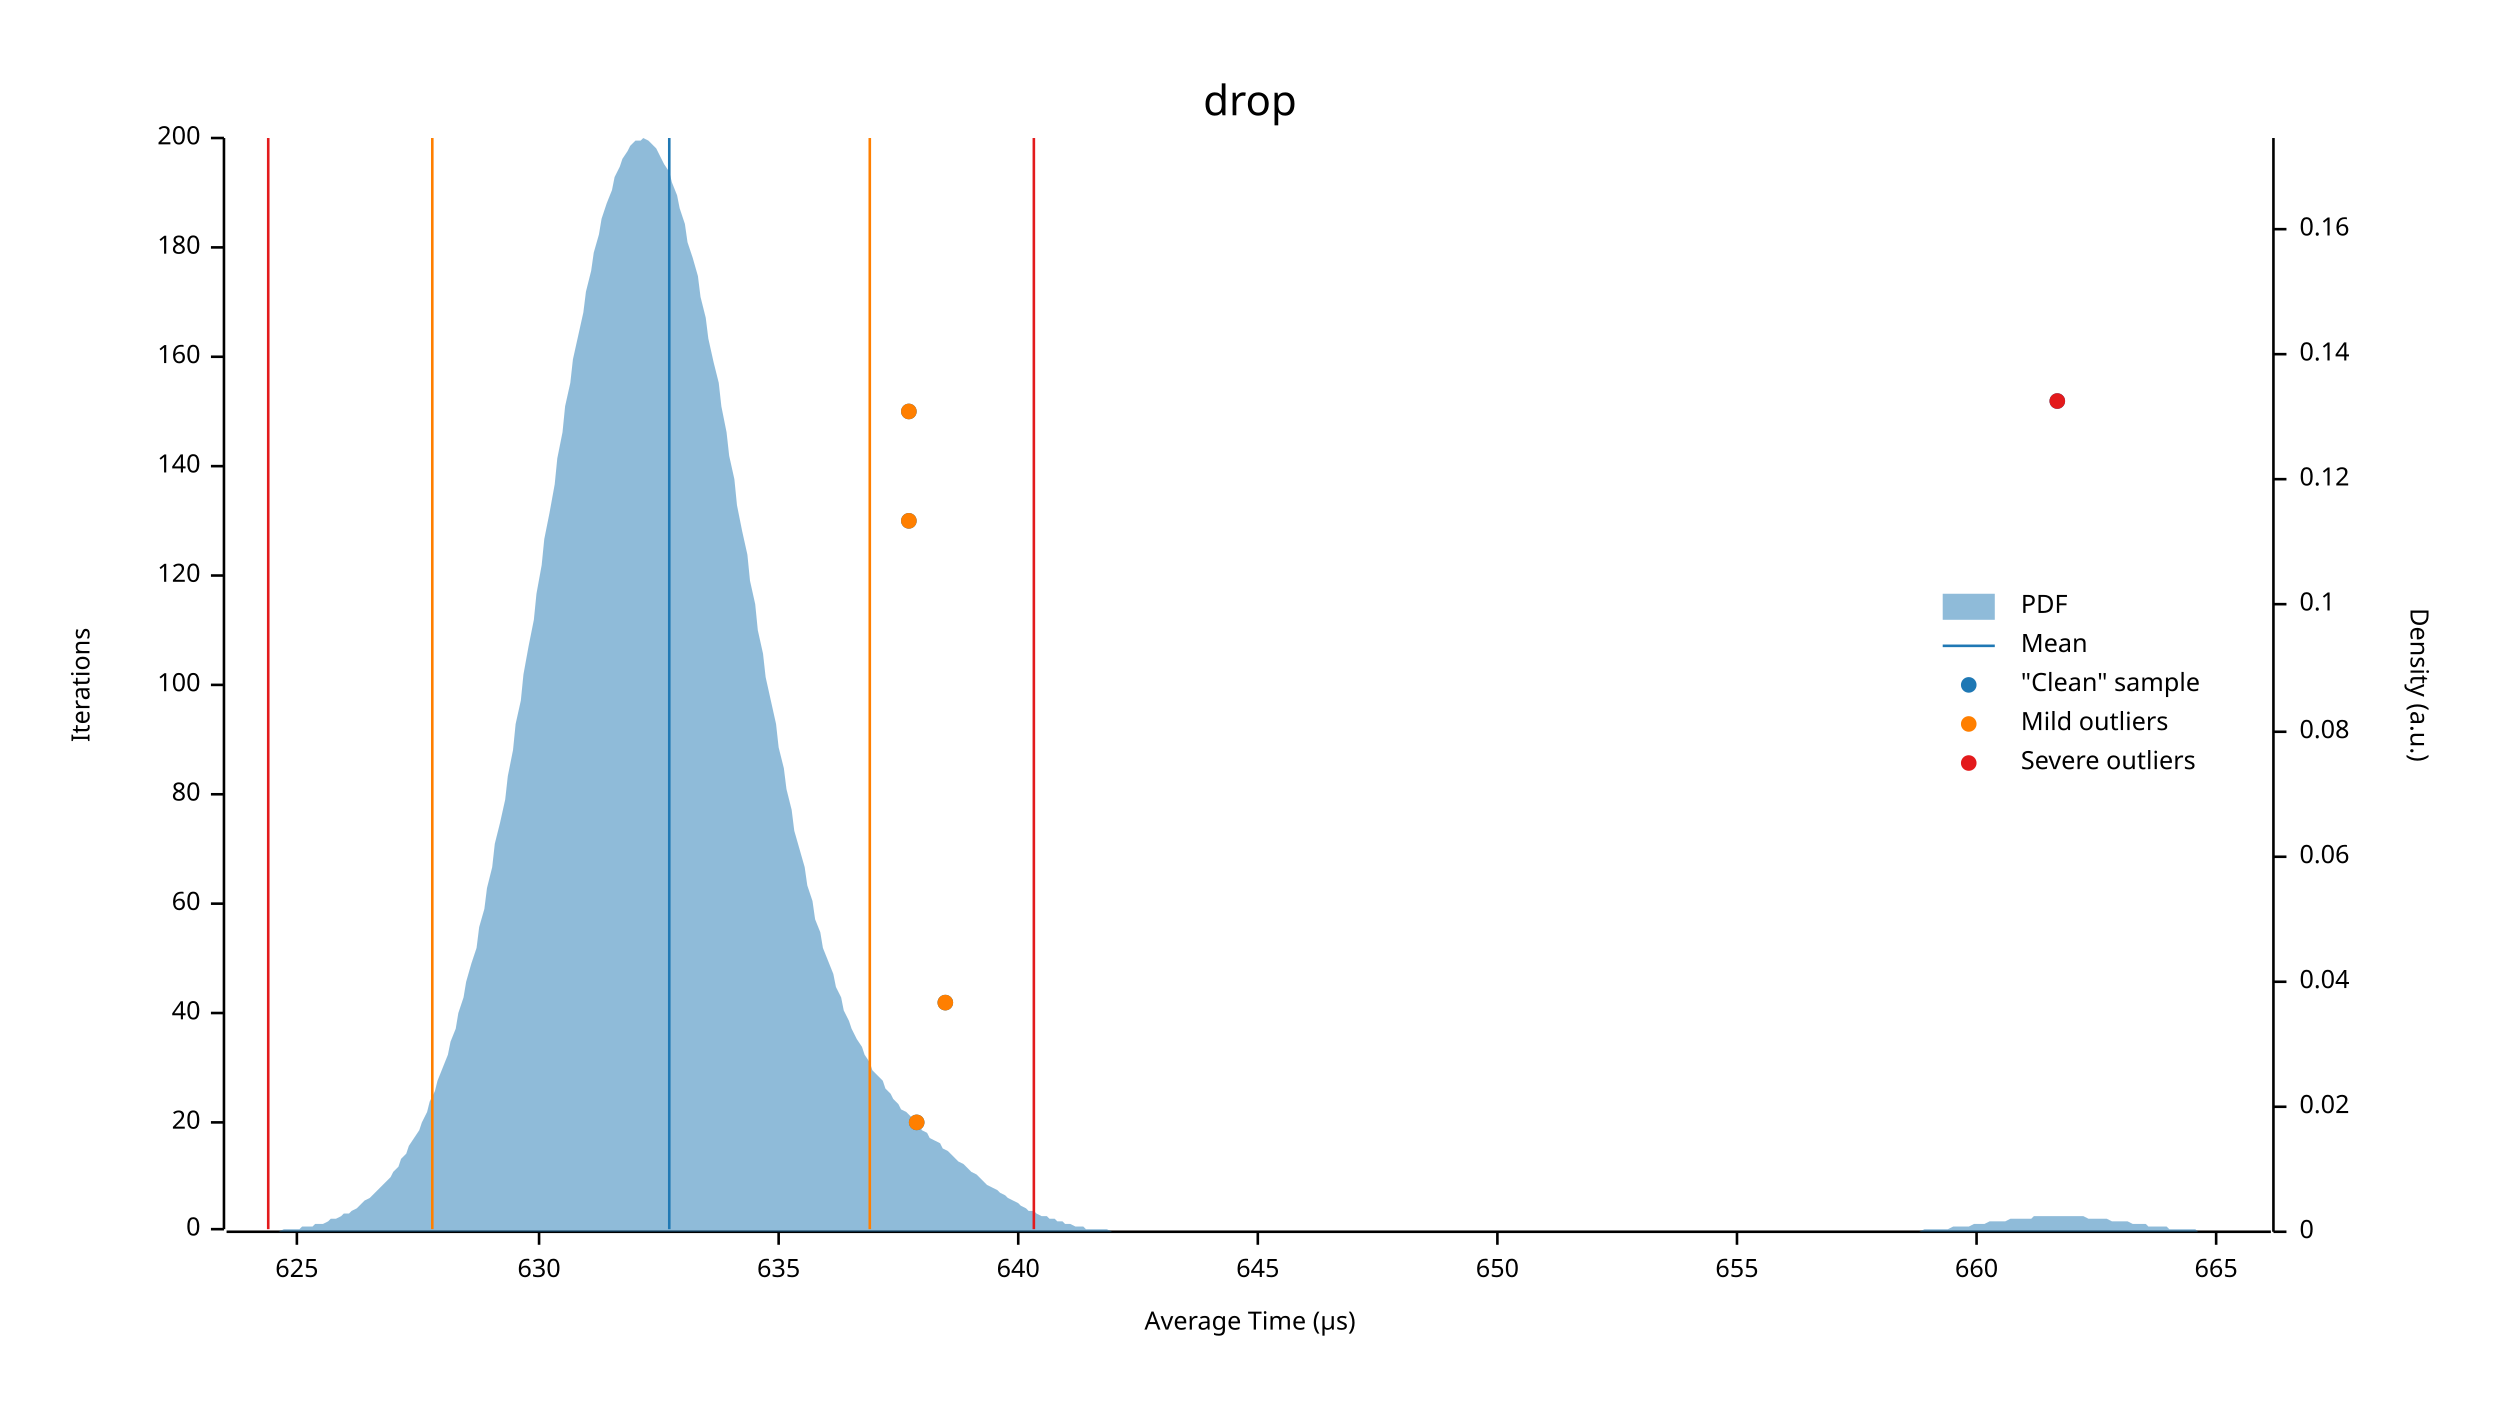
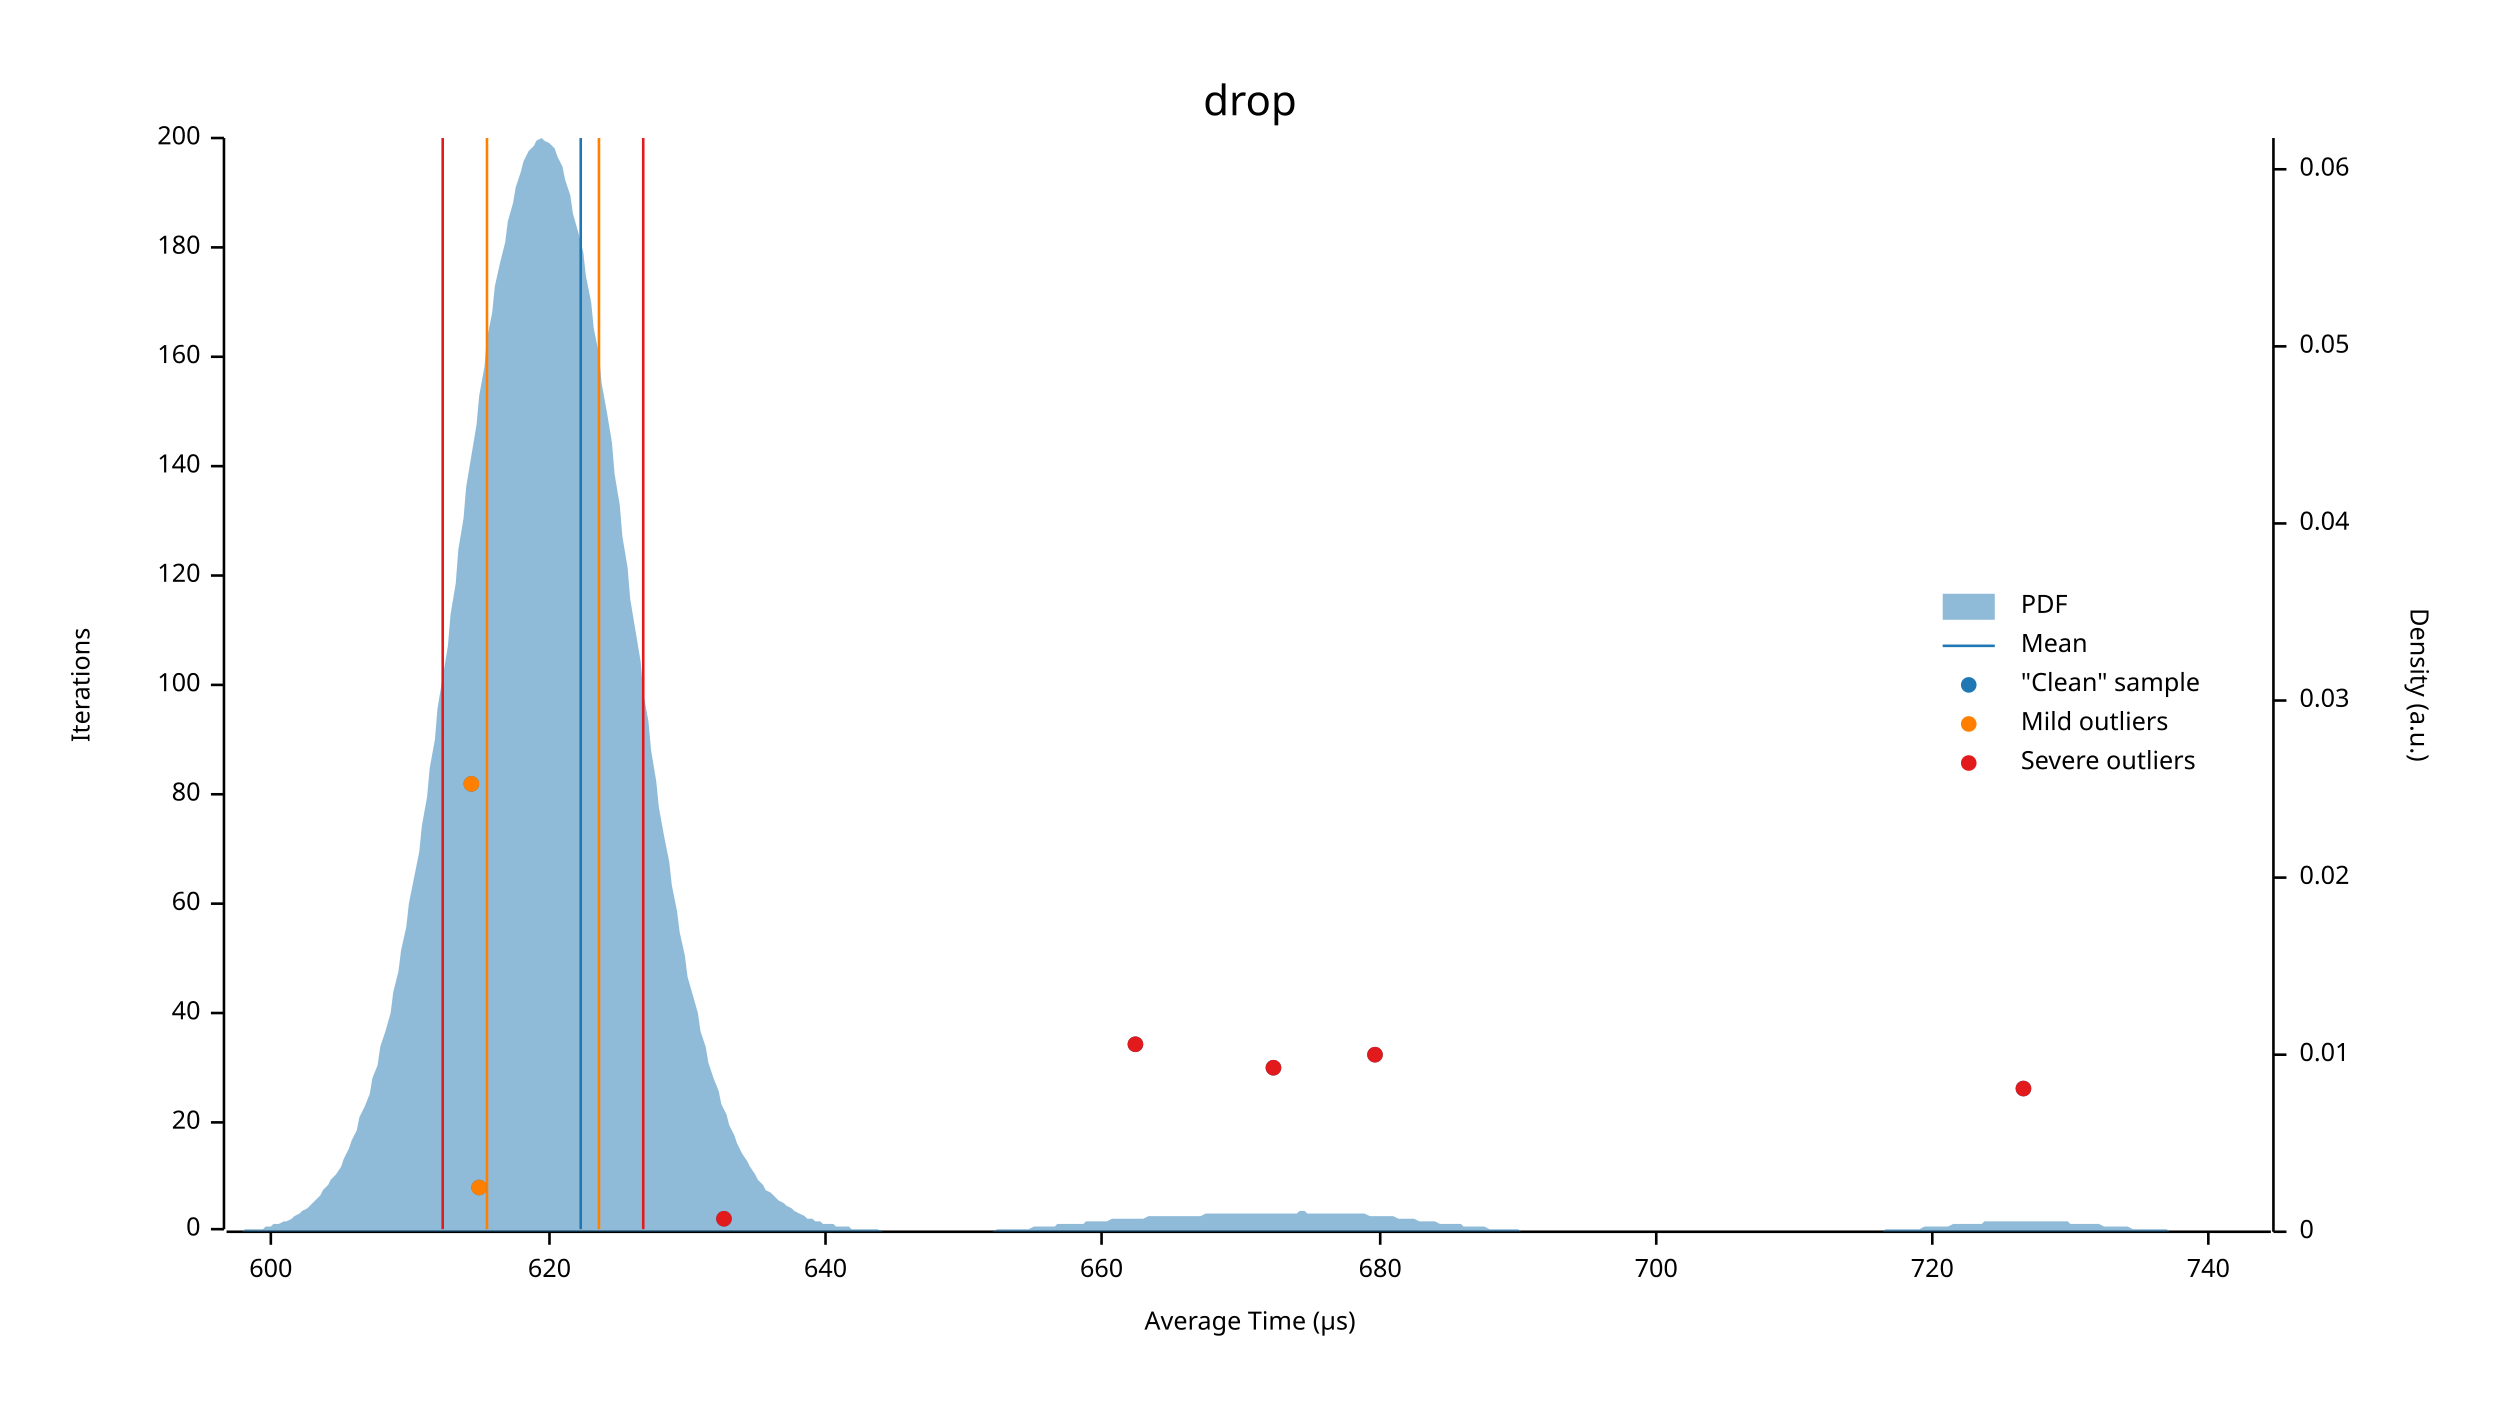
<svg xmlns="http://www.w3.org/2000/svg" width="960" height="540" viewBox="0 0 960 540">
  <text x="480" y="32" dy="0.76em" text-anchor="middle" font-family="sans-serif" font-size="16.129" opacity="1" fill="#000000">
drop
</text>
  <text x="27" y="263" dy="0.76em" text-anchor="middle" font-family="sans-serif" font-size="9.677" opacity="1" fill="#000000" transform="rotate(270, 27, 263)">
Iterations
</text>
  <text x="480" y="513" dy="-0.5ex" text-anchor="middle" font-family="sans-serif" font-size="9.677" opacity="1" fill="#000000">
Average Time (µs)
</text>
  <polyline fill="none" opacity="1" stroke="#000000" stroke-width="1" points="86,53 86,472 " />
  <text x="77" y="472" dy="0.5ex" text-anchor="end" font-family="sans-serif" font-size="9.677" opacity="1" fill="#000000">
0
</text>
  <polyline fill="none" opacity="1" stroke="#000000" stroke-width="1" points="81,472 86,472 " />
  <text x="77" y="431" dy="0.5ex" text-anchor="end" font-family="sans-serif" font-size="9.677" opacity="1" fill="#000000">
20
</text>
  <polyline fill="none" opacity="1" stroke="#000000" stroke-width="1" points="81,431 86,431 " />
  <text x="77" y="389" dy="0.5ex" text-anchor="end" font-family="sans-serif" font-size="9.677" opacity="1" fill="#000000">
40
</text>
  <polyline fill="none" opacity="1" stroke="#000000" stroke-width="1" points="81,389 86,389 " />
  <text x="77" y="347" dy="0.5ex" text-anchor="end" font-family="sans-serif" font-size="9.677" opacity="1" fill="#000000">
60
</text>
  <polyline fill="none" opacity="1" stroke="#000000" stroke-width="1" points="81,347 86,347 " />
  <text x="77" y="305" dy="0.5ex" text-anchor="end" font-family="sans-serif" font-size="9.677" opacity="1" fill="#000000">
80
</text>
  <polyline fill="none" opacity="1" stroke="#000000" stroke-width="1" points="81,305 86,305 " />
  <text x="77" y="263" dy="0.5ex" text-anchor="end" font-family="sans-serif" font-size="9.677" opacity="1" fill="#000000">
100
</text>
  <polyline fill="none" opacity="1" stroke="#000000" stroke-width="1" points="81,263 86,263 " />
  <text x="77" y="221" dy="0.5ex" text-anchor="end" font-family="sans-serif" font-size="9.677" opacity="1" fill="#000000">
120
</text>
  <polyline fill="none" opacity="1" stroke="#000000" stroke-width="1" points="81,221 86,221 " />
  <text x="77" y="179" dy="0.5ex" text-anchor="end" font-family="sans-serif" font-size="9.677" opacity="1" fill="#000000">
140
</text>
  <polyline fill="none" opacity="1" stroke="#000000" stroke-width="1" points="81,179 86,179 " />
  <text x="77" y="137" dy="0.5ex" text-anchor="end" font-family="sans-serif" font-size="9.677" opacity="1" fill="#000000">
160
</text>
  <polyline fill="none" opacity="1" stroke="#000000" stroke-width="1" points="81,137 86,137 " />
  <text x="77" y="95" dy="0.5ex" text-anchor="end" font-family="sans-serif" font-size="9.677" opacity="1" fill="#000000">
180
</text>
  <polyline fill="none" opacity="1" stroke="#000000" stroke-width="1" points="81,95 86,95 " />
  <text x="77" y="53" dy="0.5ex" text-anchor="end" font-family="sans-serif" font-size="9.677" opacity="1" fill="#000000">
200
</text>
  <polyline fill="none" opacity="1" stroke="#000000" stroke-width="1" points="81,53 86,53 " />
  <polyline fill="none" opacity="1" stroke="#000000" stroke-width="1" points="87,473 872,473 " />
-   <text x="114" y="483" dy="0.76em" text-anchor="middle" font-family="sans-serif" font-size="9.677" opacity="1" fill="#000000">
- 625
+   <text x="104" y="483" dy="0.76em" text-anchor="middle" font-family="sans-serif" font-size="9.677" opacity="1" fill="#000000">
+ 600
</text>
-   <polyline fill="none" opacity="1" stroke="#000000" stroke-width="1" points="114,473 114,478 " />
-   <text x="207" y="483" dy="0.76em" text-anchor="middle" font-family="sans-serif" font-size="9.677" opacity="1" fill="#000000">
- 630
+   <polyline fill="none" opacity="1" stroke="#000000" stroke-width="1" points="104,473 104,478 " />
+   <text x="211" y="483" dy="0.76em" text-anchor="middle" font-family="sans-serif" font-size="9.677" opacity="1" fill="#000000">
+ 620
</text>
-   <polyline fill="none" opacity="1" stroke="#000000" stroke-width="1" points="207,473 207,478 " />
-   <text x="299" y="483" dy="0.76em" text-anchor="middle" font-family="sans-serif" font-size="9.677" opacity="1" fill="#000000">
- 635
- </text>
-   <polyline fill="none" opacity="1" stroke="#000000" stroke-width="1" points="299,473 299,478 " />
-   <text x="391" y="483" dy="0.76em" text-anchor="middle" font-family="sans-serif" font-size="9.677" opacity="1" fill="#000000">
+   <polyline fill="none" opacity="1" stroke="#000000" stroke-width="1" points="211,473 211,478 " />
+   <text x="317" y="483" dy="0.76em" text-anchor="middle" font-family="sans-serif" font-size="9.677" opacity="1" fill="#000000">
640
</text>
-   <polyline fill="none" opacity="1" stroke="#000000" stroke-width="1" points="391,473 391,478 " />
-   <text x="483" y="483" dy="0.76em" text-anchor="middle" font-family="sans-serif" font-size="9.677" opacity="1" fill="#000000">
- 645
- </text>
-   <polyline fill="none" opacity="1" stroke="#000000" stroke-width="1" points="483,473 483,478 " />
-   <text x="575" y="483" dy="0.76em" text-anchor="middle" font-family="sans-serif" font-size="9.677" opacity="1" fill="#000000">
- 650
- </text>
-   <polyline fill="none" opacity="1" stroke="#000000" stroke-width="1" points="575,473 575,478 " />
-   <text x="667" y="483" dy="0.76em" text-anchor="middle" font-family="sans-serif" font-size="9.677" opacity="1" fill="#000000">
- 655
- </text>
-   <polyline fill="none" opacity="1" stroke="#000000" stroke-width="1" points="667,473 667,478 " />
-   <text x="759" y="483" dy="0.76em" text-anchor="middle" font-family="sans-serif" font-size="9.677" opacity="1" fill="#000000">
+   <polyline fill="none" opacity="1" stroke="#000000" stroke-width="1" points="317,473 317,478 " />
+   <text x="423" y="483" dy="0.76em" text-anchor="middle" font-family="sans-serif" font-size="9.677" opacity="1" fill="#000000">
660
</text>
-   <polyline fill="none" opacity="1" stroke="#000000" stroke-width="1" points="759,473 759,478 " />
-   <text x="851" y="483" dy="0.76em" text-anchor="middle" font-family="sans-serif" font-size="9.677" opacity="1" fill="#000000">
- 665
+   <polyline fill="none" opacity="1" stroke="#000000" stroke-width="1" points="423,473 423,478 " />
+   <text x="530" y="483" dy="0.76em" text-anchor="middle" font-family="sans-serif" font-size="9.677" opacity="1" fill="#000000">
+ 680
</text>
-   <polyline fill="none" opacity="1" stroke="#000000" stroke-width="1" points="851,473 851,478 " />
+   <polyline fill="none" opacity="1" stroke="#000000" stroke-width="1" points="530,473 530,478 " />
+   <text x="636" y="483" dy="0.76em" text-anchor="middle" font-family="sans-serif" font-size="9.677" opacity="1" fill="#000000">
+ 700
+ </text>
+   <polyline fill="none" opacity="1" stroke="#000000" stroke-width="1" points="636,473 636,478 " />
+   <text x="742" y="483" dy="0.76em" text-anchor="middle" font-family="sans-serif" font-size="9.677" opacity="1" fill="#000000">
+ 720
+ </text>
+   <polyline fill="none" opacity="1" stroke="#000000" stroke-width="1" points="742,473 742,478 " />
+   <text x="848" y="483" dy="0.76em" text-anchor="middle" font-family="sans-serif" font-size="9.677" opacity="1" fill="#000000">
+ 740
+ </text>
+   <polyline fill="none" opacity="1" stroke="#000000" stroke-width="1" points="848,473 848,478 " />
  <text x="933" y="263" dy="0.76em" text-anchor="middle" font-family="sans-serif" font-size="9.677" opacity="1" fill="#000000" transform="rotate(90, 933, 263)">
Density (a.u.)
</text>
  <polyline fill="none" opacity="1" stroke="#000000" stroke-width="1" points="873,53 873,473 " />
  <text x="883" y="473" dy="0.5ex" text-anchor="start" font-family="sans-serif" font-size="9.677" opacity="1" fill="#000000">
0
</text>
  <polyline fill="none" opacity="1" stroke="#000000" stroke-width="1" points="873,473 878,473 " />
-   <text x="883" y="425" dy="0.5ex" text-anchor="start" font-family="sans-serif" font-size="9.677" opacity="1" fill="#000000">
+   <text x="883" y="405" dy="0.5ex" text-anchor="start" font-family="sans-serif" font-size="9.677" opacity="1" fill="#000000">
+ 0.01
+ </text>
+   <polyline fill="none" opacity="1" stroke="#000000" stroke-width="1" points="873,405 878,405 " />
+   <text x="883" y="337" dy="0.5ex" text-anchor="start" font-family="sans-serif" font-size="9.677" opacity="1" fill="#000000">
0.02
</text>
-   <polyline fill="none" opacity="1" stroke="#000000" stroke-width="1" points="873,425 878,425 " />
-   <text x="883" y="377" dy="0.5ex" text-anchor="start" font-family="sans-serif" font-size="9.677" opacity="1" fill="#000000">
+   <polyline fill="none" opacity="1" stroke="#000000" stroke-width="1" points="873,337 878,337 " />
+   <text x="883" y="269" dy="0.5ex" text-anchor="start" font-family="sans-serif" font-size="9.677" opacity="1" fill="#000000">
+ 0.03
+ </text>
+   <polyline fill="none" opacity="1" stroke="#000000" stroke-width="1" points="873,269 878,269 " />
+   <text x="883" y="201" dy="0.5ex" text-anchor="start" font-family="sans-serif" font-size="9.677" opacity="1" fill="#000000">
0.04
</text>
-   <polyline fill="none" opacity="1" stroke="#000000" stroke-width="1" points="873,377 878,377 " />
-   <text x="883" y="329" dy="0.5ex" text-anchor="start" font-family="sans-serif" font-size="9.677" opacity="1" fill="#000000">
+   <polyline fill="none" opacity="1" stroke="#000000" stroke-width="1" points="873,201 878,201 " />
+   <text x="883" y="133" dy="0.5ex" text-anchor="start" font-family="sans-serif" font-size="9.677" opacity="1" fill="#000000">
+ 0.05
+ </text>
+   <polyline fill="none" opacity="1" stroke="#000000" stroke-width="1" points="873,133 878,133 " />
+   <text x="883" y="65" dy="0.5ex" text-anchor="start" font-family="sans-serif" font-size="9.677" opacity="1" fill="#000000">
0.06
</text>
-   <polyline fill="none" opacity="1" stroke="#000000" stroke-width="1" points="873,329 878,329 " />
-   <text x="883" y="281" dy="0.5ex" text-anchor="start" font-family="sans-serif" font-size="9.677" opacity="1" fill="#000000">
- 0.08
- </text>
-   <polyline fill="none" opacity="1" stroke="#000000" stroke-width="1" points="873,281 878,281 " />
-   <text x="883" y="232" dy="0.5ex" text-anchor="start" font-family="sans-serif" font-size="9.677" opacity="1" fill="#000000">
- 0.1
- </text>
-   <polyline fill="none" opacity="1" stroke="#000000" stroke-width="1" points="873,232 878,232 " />
-   <text x="883" y="184" dy="0.5ex" text-anchor="start" font-family="sans-serif" font-size="9.677" opacity="1" fill="#000000">
- 0.12
- </text>
-   <polyline fill="none" opacity="1" stroke="#000000" stroke-width="1" points="873,184 878,184 " />
-   <text x="883" y="136" dy="0.5ex" text-anchor="start" font-family="sans-serif" font-size="9.677" opacity="1" fill="#000000">
- 0.14
- </text>
-   <polyline fill="none" opacity="1" stroke="#000000" stroke-width="1" points="873,136 878,136 " />
-   <text x="883" y="88" dy="0.5ex" text-anchor="start" font-family="sans-serif" font-size="9.677" opacity="1" fill="#000000">
- 0.16
- </text>
-   <polyline fill="none" opacity="1" stroke="#000000" stroke-width="1" points="873,88 878,88 " />
-   <polygon opacity="0.5" fill="#1F78B4" points="87,473 88,473 90,473 91,473 93,473 94,473 96,473 98,473 99,473 101,473 102,473 104,473 105,473 107,473 109,472 110,472 112,472 113,472 115,472 116,471 118,471 120,471 121,470 123,470 124,470 126,469 127,468 129,468 131,467 132,466 134,466 135,465 137,464 138,463 140,461 142,460 143,459 145,457 146,456 148,454 150,452 151,450 153,448 154,445 156,443 157,440 159,437 161,434 162,431 164,427 165,423 167,419 168,415 170,410 172,405 173,400 175,395 176,389 178,383 179,377 181,370 183,364 184,356 186,349 187,341 189,333 190,324 192,316 194,307 195,298 197,288 198,278 200,269 201,259 203,248 205,238 206,228 208,217 209,207 211,197 213,186 214,176 216,166 217,156 219,147 220,138 222,129 224,120 225,112 227,104 228,97 230,90 231,84 233,78 235,73 236,68 238,64 239,61 241,58 242,56 244,54 246,54 247,53 249,54 250,55 252,57 253,59 255,63 257,66 258,70 260,75 261,80 263,86 264,93 266,99 268,106 269,114 271,122 272,130 274,139 276,147 277,156 279,166 280,175 282,184 283,194 285,204 287,213 288,223 290,232 291,242 293,251 294,260 296,269 298,278 299,287 301,295 302,303 304,311 305,319 307,326 309,333 310,340 312,346 313,353 315,358 316,364 318,369 320,374 321,379 323,383 324,388 326,392 327,395 329,399 331,402 332,405 334,408 335,411 337,413 339,415 340,418 342,420 343,422 345,424 346,426 348,427 350,429 351,431 353,432 354,434 356,435 357,437 359,438 361,439 362,441 364,442 365,443 367,445 368,446 370,447 372,449 373,450 375,451 376,452 378,454 379,455 381,456 383,457 384,458 386,459 387,460 389,461 391,462 392,463 394,464 395,465 397,465 398,466 400,467 402,467 403,468 405,468 406,469 408,469 409,470 411,470 413,471 414,471 416,471 417,472 419,472 420,472 422,472 424,472 425,472 427,473 428,473 430,473 431,473 433,473 435,473 436,473 438,473 439,473 441,473 442,473 444,473 446,473 447,473 449,473 450,473 452,473 454,473 455,473 457,473 458,473 460,473 461,473 463,473 465,473 466,473 468,473 469,473 471,473 472,473 474,473 476,473 477,473 479,473 480,473 482,473 483,473 485,473 487,473 488,473 490,473 491,473 493,473 494,473 496,473 498,473 499,473 501,473 502,473 504,473 505,473 507,473 509,473 510,473 512,473 513,473 515,473 517,473 518,473 520,473 521,473 523,473 524,473 526,473 528,473 529,473 531,473 532,473 534,473 535,473 537,473 539,473 540,473 542,473 543,473 545,473 546,473 548,473 550,473 551,473 553,473 554,473 556,473 557,473 559,473 561,473 562,473 564,473 565,473 567,473 568,473 570,473 572,473 573,473 575,473 576,473 578,473 580,473 581,473 583,473 584,473 586,473 587,473 589,473 591,473 592,473 594,473 595,473 597,473 598,473 600,473 602,473 603,473 605,473 606,473 608,473 609,473 611,473 613,473 614,473 616,473 617,473 619,473 620,473 622,473 624,473 625,473 627,473 628,473 630,473 632,473 633,473 635,473 636,473 638,473 639,473 641,473 643,473 644,473 646,473 647,473 649,473 650,473 652,473 654,473 655,473 657,473 658,473 660,473 661,473 663,473 665,473 666,473 668,473 669,473 671,473 672,473 674,473 676,473 677,473 679,473 680,473 682,473 683,473 685,473 687,473 688,473 690,473 691,473 693,473 695,473 696,473 698,473 699,473 701,473 702,473 704,473 706,473 707,473 709,473 710,473 712,473 713,473 715,473 717,473 718,473 720,473 721,473 723,473 724,473 726,473 728,473 729,473 731,473 732,473 734,473 735,473 737,473 739,472 740,472 742,472 743,472 745,472 746,472 748,472 750,471 751,471 753,471 754,471 756,471 758,470 759,470 761,470 762,470 764,469 765,469 767,469 769,469 770,469 772,468 773,468 775,468 776,468 778,468 780,468 781,467 783,467 784,467 786,467 787,467 789,467 791,467 792,467 794,467 795,467 797,467 798,467 800,467 802,468 803,468 805,468 806,468 808,468 809,468 811,469 813,469 814,469 816,469 817,469 819,470 821,470 822,470 824,470 825,471 827,471 828,471 830,471 832,471 833,472 835,472 836,472 838,472 839,472 841,472 843,472 844,473 846,473 847,473 849,473 850,473 852,473 854,473 855,473 857,473 858,473 860,473 861,473 863,473 865,473 866,473 868,473 869,473 871,473 873,473 873,473 87,473 " />
-   <polyline fill="none" opacity="1" stroke="#1F78B4" stroke-width="1" points="257,472 257,53 " />
-   <polyline fill="none" opacity="1" stroke="#FF7F00" stroke-width="1" points="166,472 166,53 " />
-   <polyline fill="none" opacity="1" stroke="#FF7F00" stroke-width="1" points="334,472 334,53 " />
-   <polyline fill="none" opacity="1" stroke="#E31A1C" stroke-width="1" points="103,472 103,53 " />
-   <polyline fill="none" opacity="1" stroke="#E31A1C" stroke-width="1" points="397,472 397,53 " />
-   <circle cx="352" cy="431" r="3" opacity="1" fill="#1F78B4" stroke="none" stroke-width="1" />
-   <circle cx="363" cy="385" r="3" opacity="1" fill="#1F78B4" stroke="none" stroke-width="1" />
-   <circle cx="349" cy="200" r="3" opacity="1" fill="#1F78B4" stroke="none" stroke-width="1" />
-   <circle cx="349" cy="158" r="3" opacity="1" fill="#1F78B4" stroke="none" stroke-width="1" />
-   <circle cx="790" cy="154" r="3" opacity="1" fill="#1F78B4" stroke="none" stroke-width="1" />
-   <circle cx="352" cy="431" r="3" opacity="1" fill="#FF7F00" stroke="none" stroke-width="1" />
-   <circle cx="363" cy="385" r="3" opacity="1" fill="#FF7F00" stroke="none" stroke-width="1" />
-   <circle cx="349" cy="200" r="3" opacity="1" fill="#FF7F00" stroke="none" stroke-width="1" />
-   <circle cx="349" cy="158" r="3" opacity="1" fill="#FF7F00" stroke="none" stroke-width="1" />
-   <circle cx="790" cy="154" r="3" opacity="1" fill="#E31A1C" stroke="none" stroke-width="1" />
+   <polyline fill="none" opacity="1" stroke="#000000" stroke-width="1" points="873,65 878,65 " />
+   <polygon opacity="0.5" fill="#1F78B4" points="87,473 88,473 90,473 91,473 93,473 94,472 96,472 98,472 99,472 101,472 102,471 104,471 105,470 107,470 109,469 110,469 112,468 113,467 115,466 116,465 118,464 120,462 121,461 123,459 124,457 126,455 127,453 129,451 131,448 132,445 134,441 135,438 137,434 138,429 140,425 142,420 143,414 145,409 146,402 148,396 150,389 151,381 153,373 154,365 156,356 157,347 159,337 161,327 162,317 164,306 165,295 167,284 168,272 170,260 172,248 173,236 175,224 176,211 178,199 179,187 181,175 183,163 184,152 186,141 187,130 189,120 190,110 192,101 194,93 195,85 197,78 198,72 200,66 201,62 203,58 205,56 206,54 208,53 209,54 211,55 213,57 214,60 216,64 217,69 219,75 220,82 222,89 224,97 225,106 227,116 228,126 230,136 231,147 233,158 235,170 236,182 238,194 239,206 241,218 242,230 244,242 246,254 247,266 249,277 250,288 252,300 253,310 255,321 257,331 258,340 260,350 261,358 263,367 264,375 266,382 268,389 269,396 271,402 272,408 274,414 276,419 277,424 279,428 280,432 282,436 283,439 285,443 287,446 288,448 290,451 291,453 293,455 294,457 296,458 298,460 299,461 301,462 302,463 304,464 305,465 307,466 309,467 310,468 312,468 313,469 315,469 316,470 318,470 320,470 321,471 323,471 324,471 326,471 327,472 329,472 331,472 332,472 334,472 335,472 337,472 339,473 340,473 342,473 343,473 345,473 346,473 348,473 350,473 351,473 353,473 354,473 356,473 357,473 359,473 361,473 362,473 364,473 365,473 367,473 368,473 370,473 372,473 373,473 375,473 376,473 378,473 379,473 381,473 383,472 384,472 386,472 387,472 389,472 391,472 392,472 394,472 395,472 397,471 398,471 400,471 402,471 403,471 405,471 406,470 408,470 409,470 411,470 413,470 414,470 416,470 417,469 419,469 420,469 422,469 424,469 425,469 427,468 428,468 430,468 431,468 433,468 435,468 436,468 438,468 439,468 441,467 442,467 444,467 446,467 447,467 449,467 450,467 452,467 454,467 455,467 457,467 458,467 460,467 461,467 463,466 465,466 466,466 468,466 469,466 471,466 472,466 474,466 476,466 477,466 479,466 480,466 482,466 483,466 485,466 487,466 488,466 490,466 491,466 493,466 494,466 496,466 498,466 499,465 501,465 502,466 504,466 505,466 507,466 509,466 510,466 512,466 513,466 515,466 517,466 518,466 520,466 521,466 523,466 524,466 526,467 528,467 529,467 531,467 532,467 534,467 535,467 537,468 539,468 540,468 542,468 543,468 545,469 546,469 548,469 550,469 551,469 553,470 554,470 556,470 557,470 559,470 561,470 562,471 564,471 565,471 567,471 568,471 570,471 572,472 573,472 575,472 576,472 578,472 580,472 581,472 583,472 584,473 586,473 587,473 589,473 591,473 592,473 594,473 595,473 597,473 598,473 600,473 602,473 603,473 605,473 606,473 608,473 609,473 611,473 613,473 614,473 616,473 617,473 619,473 620,473 622,473 624,473 625,473 627,473 628,473 630,473 632,473 633,473 635,473 636,473 638,473 639,473 641,473 643,473 644,473 646,473 647,473 649,473 650,473 652,473 654,473 655,473 657,473 658,473 660,473 661,473 663,473 665,473 666,473 668,473 669,473 671,473 672,473 674,473 676,473 677,473 679,473 680,473 682,473 683,473 685,473 687,473 688,473 690,473 691,473 693,473 695,473 696,473 698,473 699,473 701,473 702,473 704,473 706,473 707,473 709,473 710,473 712,473 713,473 715,473 717,473 718,473 720,473 721,473 723,473 724,472 726,472 728,472 729,472 731,472 732,472 734,472 735,472 737,472 739,471 740,471 742,471 743,471 745,471 746,471 748,471 750,470 751,470 753,470 754,470 756,470 758,470 759,470 761,470 762,469 764,469 765,469 767,469 769,469 770,469 772,469 773,469 775,469 776,469 778,469 780,469 781,469 783,469 784,469 786,469 787,469 789,469 791,469 792,469 794,469 795,470 797,470 798,470 800,470 802,470 803,470 805,470 806,470 808,471 809,471 811,471 813,471 814,471 816,471 817,471 819,472 821,472 822,472 824,472 825,472 827,472 828,472 830,472 832,472 833,473 835,473 836,473 838,473 839,473 841,473 843,473 844,473 846,473 847,473 849,473 850,473 852,473 854,473 855,473 857,473 858,473 860,473 861,473 863,473 865,473 866,473 868,473 869,473 871,473 873,473 873,473 87,473 " />
+   <polyline fill="none" opacity="1" stroke="#1F78B4" stroke-width="1" points="223,472 223,53 " />
+   <polyline fill="none" opacity="1" stroke="#FF7F00" stroke-width="1" points="187,472 187,53 " />
+   <polyline fill="none" opacity="1" stroke="#FF7F00" stroke-width="1" points="230,472 230,53 " />
+   <polyline fill="none" opacity="1" stroke="#E31A1C" stroke-width="1" points="170,472 170,53 " />
+   <polyline fill="none" opacity="1" stroke="#E31A1C" stroke-width="1" points="247,472 247,53 " />
+   <circle cx="278" cy="468" r="3" opacity="1" fill="#1F78B4" stroke="none" stroke-width="1" />
+   <circle cx="184" cy="456" r="3" opacity="1" fill="#1F78B4" stroke="none" stroke-width="1" />
+   <circle cx="777" cy="418" r="3" opacity="1" fill="#1F78B4" stroke="none" stroke-width="1" />
+   <circle cx="489" cy="410" r="3" opacity="1" fill="#1F78B4" stroke="none" stroke-width="1" />
+   <circle cx="528" cy="405" r="3" opacity="1" fill="#1F78B4" stroke="none" stroke-width="1" />
+   <circle cx="436" cy="401" r="3" opacity="1" fill="#1F78B4" stroke="none" stroke-width="1" />
+   <circle cx="181" cy="301" r="3" opacity="1" fill="#1F78B4" stroke="none" stroke-width="1" />
+   <circle cx="184" cy="456" r="3" opacity="1" fill="#FF7F00" stroke="none" stroke-width="1" />
+   <circle cx="181" cy="301" r="3" opacity="1" fill="#FF7F00" stroke="none" stroke-width="1" />
+   <circle cx="278" cy="468" r="3" opacity="1" fill="#E31A1C" stroke="none" stroke-width="1" />
+   <circle cx="777" cy="418" r="3" opacity="1" fill="#E31A1C" stroke="none" stroke-width="1" />
+   <circle cx="489" cy="410" r="3" opacity="1" fill="#E31A1C" stroke="none" stroke-width="1" />
+   <circle cx="528" cy="405" r="3" opacity="1" fill="#E31A1C" stroke="none" stroke-width="1" />
+   <circle cx="436" cy="401" r="3" opacity="1" fill="#E31A1C" stroke="none" stroke-width="1" />
  <text x="776" y="228" dy="0.76em" text-anchor="start" font-family="sans-serif" font-size="9.677" opacity="1" fill="#000000">
PDF
</text>
  <text x="776" y="243" dy="0.76em" text-anchor="start" font-family="sans-serif" font-size="9.677" opacity="1" fill="#000000">
Mean
</text>
  <text x="776" y="258" dy="0.76em" text-anchor="start" font-family="sans-serif" font-size="9.677" opacity="1" fill="#000000">
"Clean" sample
</text>
  <text x="776" y="273" dy="0.76em" text-anchor="start" font-family="sans-serif" font-size="9.677" opacity="1" fill="#000000">
Mild outliers
</text>
  <text x="776" y="288" dy="0.76em" text-anchor="start" font-family="sans-serif" font-size="9.677" opacity="1" fill="#000000">
Severe outliers
</text>
  <rect x="746" y="228" width="20" height="10" opacity="0.5" fill="#1F78B4" stroke="none" />
  <polyline fill="none" opacity="1" stroke="#1F78B4" stroke-width="1" points="746,248 766,248 " />
  <circle cx="756" cy="263" r="3" opacity="1" fill="#1F78B4" stroke="none" stroke-width="1" />
  <circle cx="756" cy="278" r="3" opacity="1" fill="#FF7F00" stroke="none" stroke-width="1" />
  <circle cx="756" cy="293" r="3" opacity="1" fill="#E31A1C" stroke="none" stroke-width="1" />
</svg>
